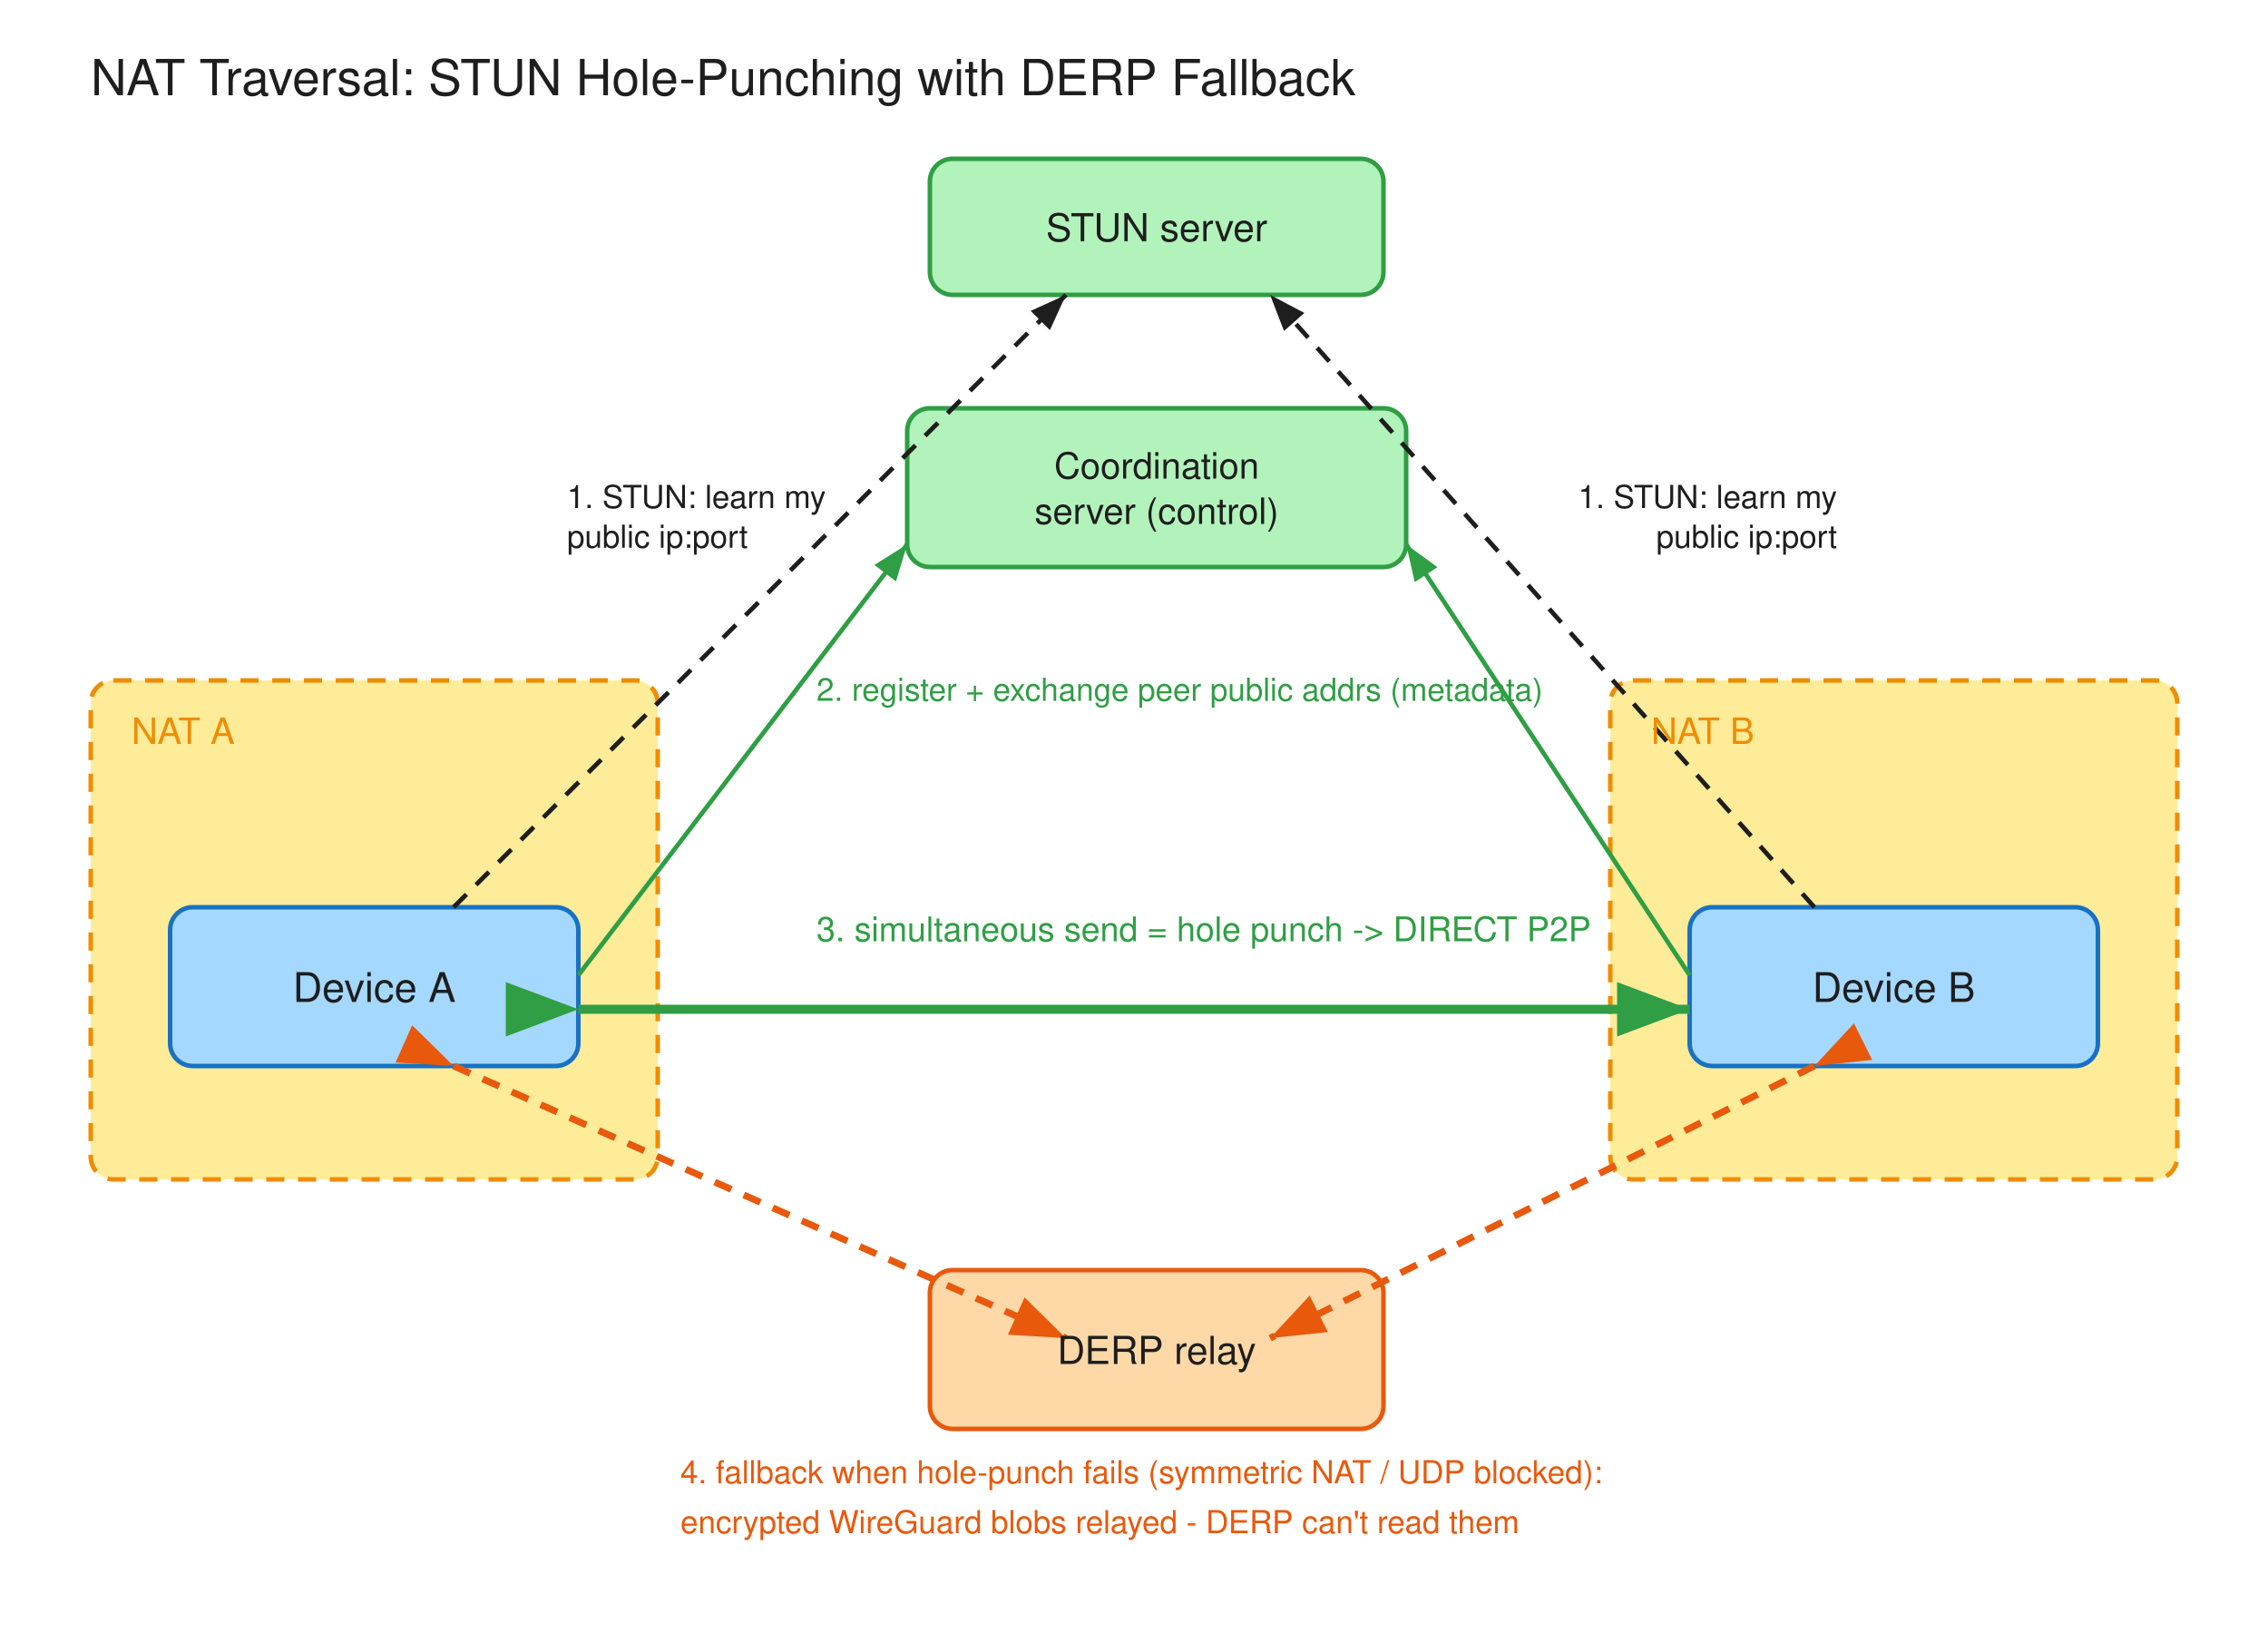
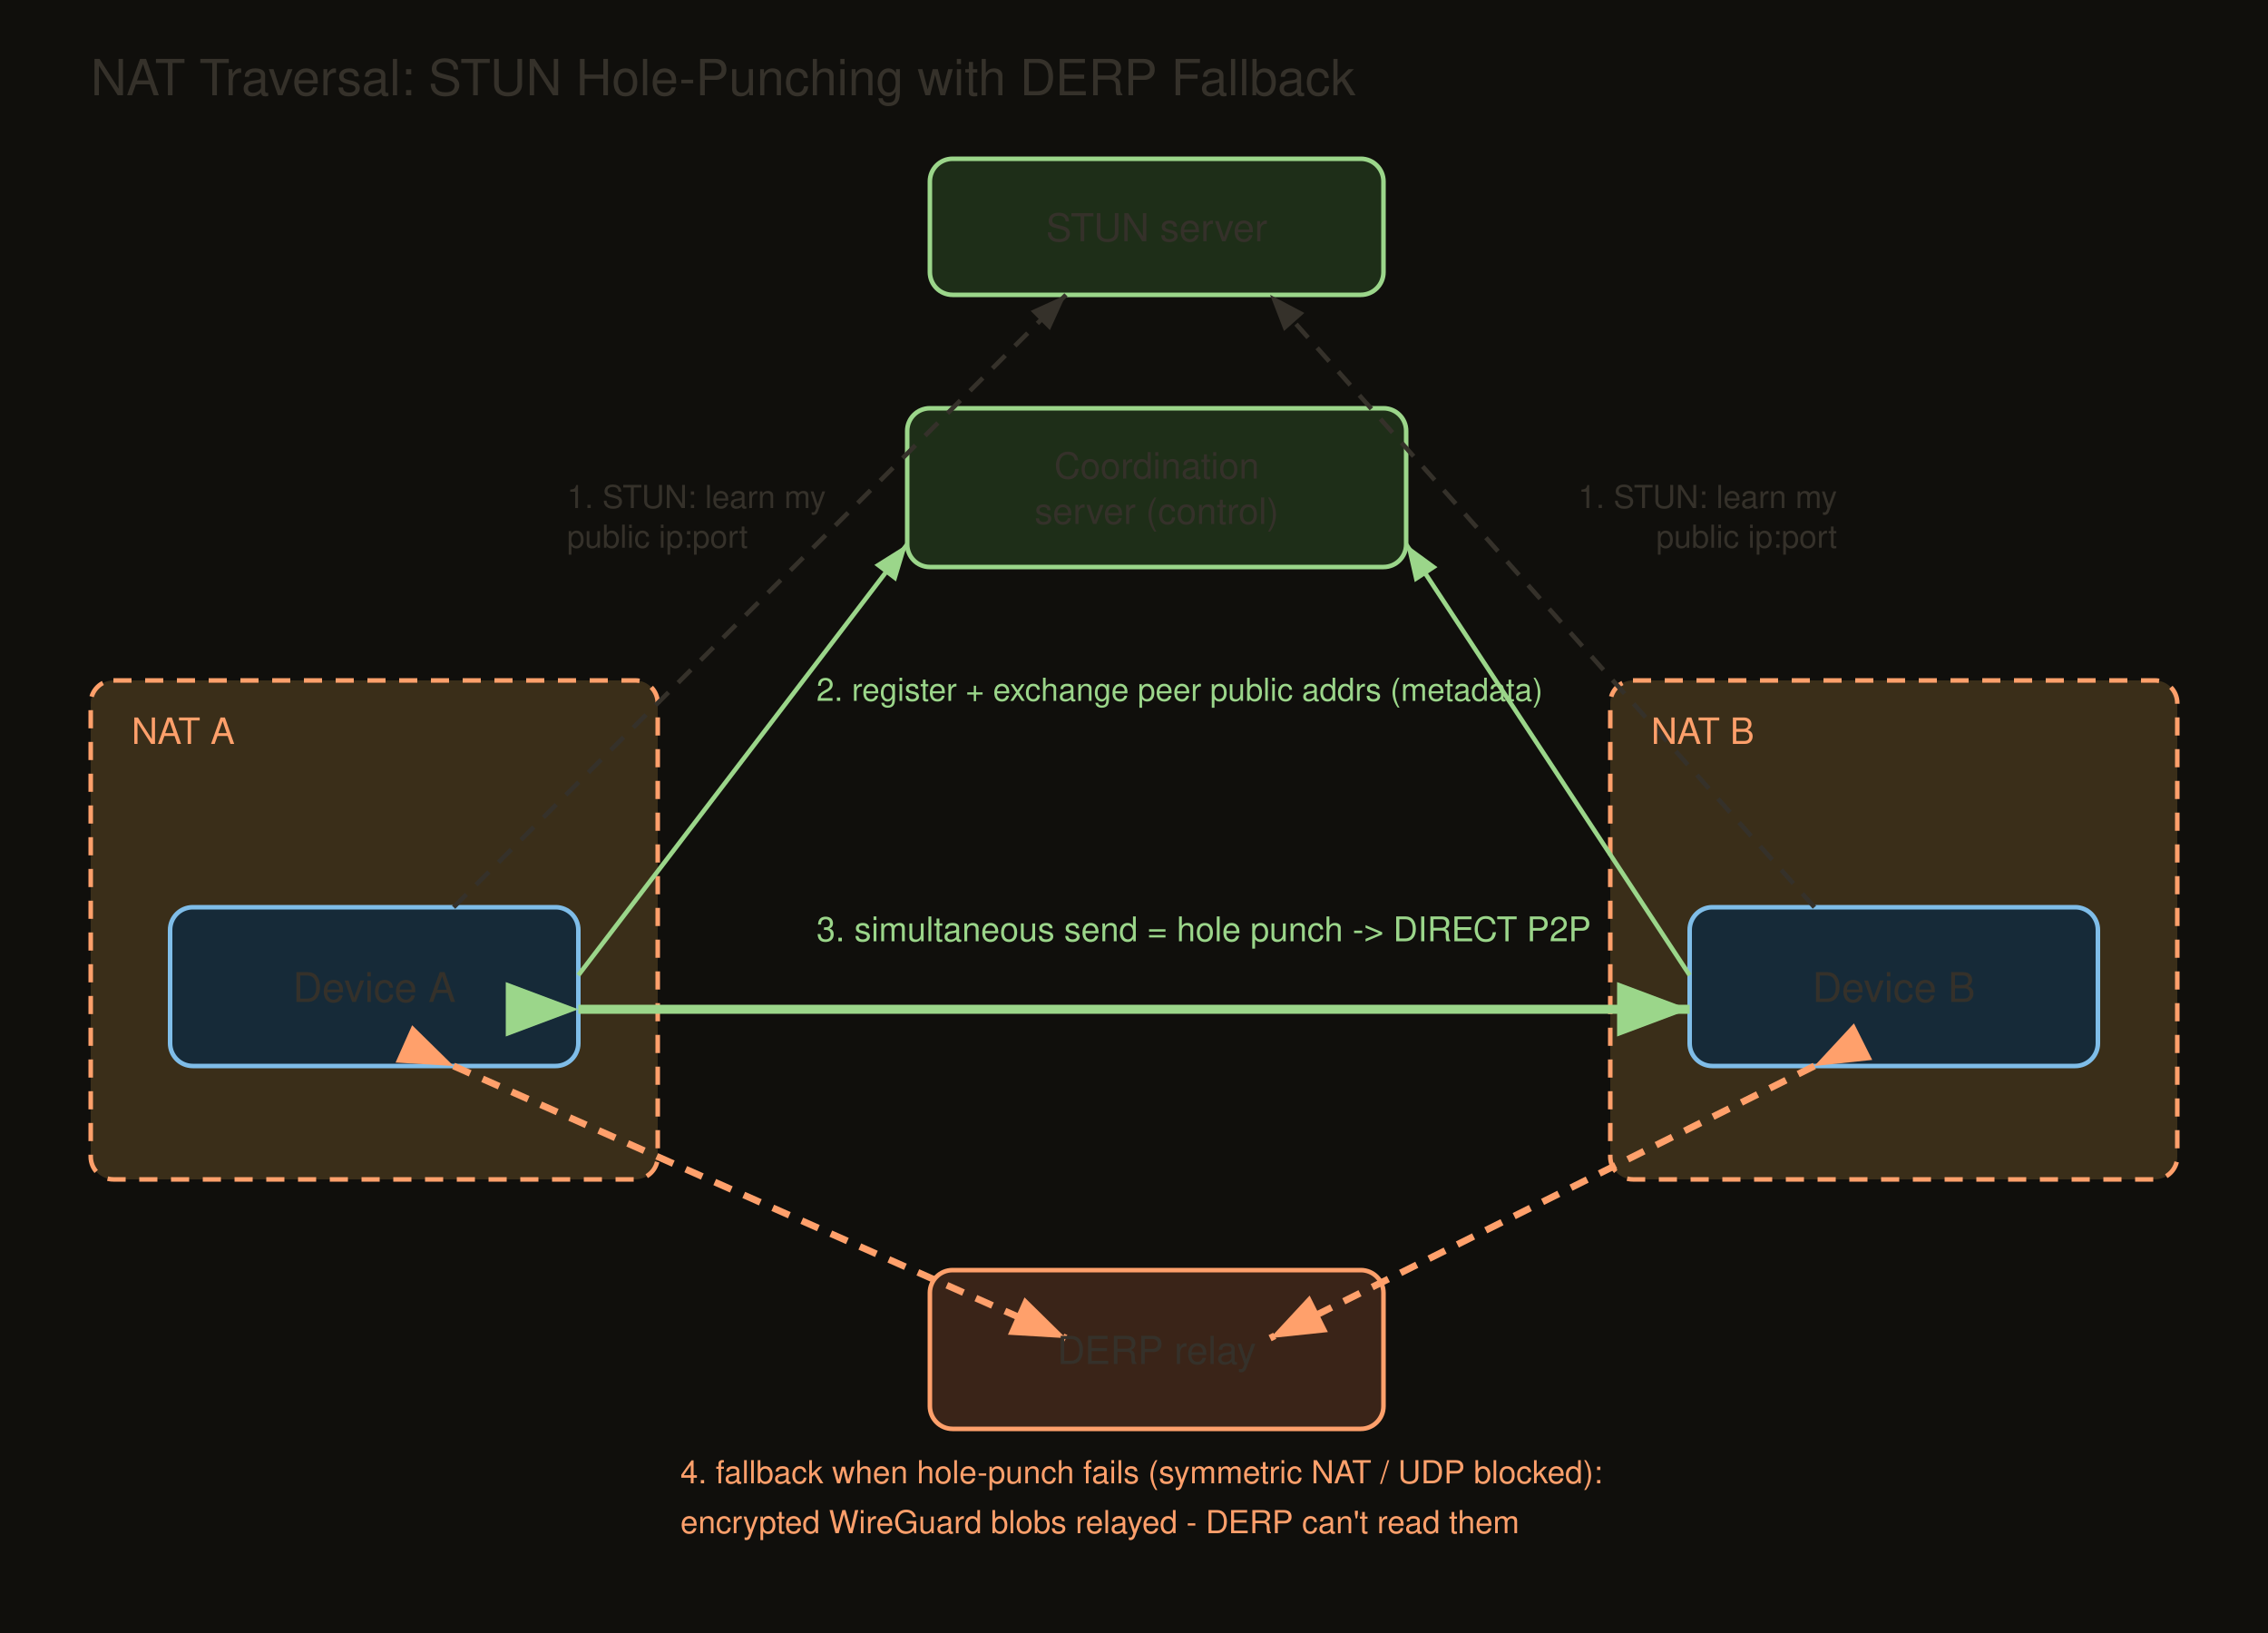
<svg xmlns="http://www.w3.org/2000/svg" width="1000" height="720" viewBox="0 0 1000 720" font-family="Segoe UI, Helvetica, Arial, sans-serif">
-   <rect width="1000" height="720" fill="#ffffff" />
+   <rect width="1000" height="720" fill="var(--c-sunken, #100f0c)" />
  <defs>
    <marker id="ah_1e1e1e" markerWidth="10" markerHeight="10" refX="8" refY="3" orient="auto" markerUnits="strokeWidth">
-       <path d="M0,0 L8,3 L0,6 Z" fill="#1e1e1e" />
+       <path d="M0,0 L8,3 L0,6 Z" fill="var(--c-text, #35312a)" />
    </marker>
    <marker id="ah_2f9e44" markerWidth="10" markerHeight="10" refX="8" refY="3" orient="auto" markerUnits="strokeWidth">
-       <path d="M0,0 L8,3 L0,6 Z" fill="#2f9e44" />
+       <path d="M0,0 L8,3 L0,6 Z" fill="var(--c-hue-green, #9bd68a)" />
    </marker>
    <marker id="ah_e8590c" markerWidth="10" markerHeight="10" refX="8" refY="3" orient="auto" markerUnits="strokeWidth">
-       <path d="M0,0 L8,3 L0,6 Z" fill="#e8590c" />
+       <path d="M0,0 L8,3 L0,6 Z" fill="var(--c-hue-orange, #ffa06b)" />
    </marker>
  </defs>
-   <rect x="40" y="300" width="250" height="220" rx="10" fill="#ffec99" fill-opacity="1.0" stroke="#f08c00" stroke-width="2" stroke-dasharray="8 6" />
-   <rect x="710" y="300" width="250" height="220" rx="10" fill="#ffec99" fill-opacity="1.0" stroke="#f08c00" stroke-width="2" stroke-dasharray="8 6" />
-   <rect x="75" y="400" width="180" height="70" rx="10" fill="#a5d8ff" fill-opacity="1.0" stroke="#1971c2" stroke-width="2" />
-   <rect x="745" y="400" width="180" height="70" rx="10" fill="#a5d8ff" fill-opacity="1.0" stroke="#1971c2" stroke-width="2" />
-   <rect x="410" y="70" width="200" height="60" rx="10" fill="#b2f2bb" fill-opacity="1.0" stroke="#2f9e44" stroke-width="2" />
-   <rect x="400" y="180" width="220" height="70" rx="10" fill="#b2f2bb" fill-opacity="1.0" stroke="#2f9e44" stroke-width="2" />
-   <rect x="410" y="560" width="200" height="70" rx="10" fill="#ffd8a8" fill-opacity="1.0" stroke="#e8590c" stroke-width="2" />
-   <line x1="200" y1="400" x2="470" y2="130" stroke="#1e1e1e" stroke-width="2" stroke-dasharray="8 6" marker-end="url(#ah_1e1e1e)" />
-   <line x1="800" y1="400" x2="560" y2="130" stroke="#1e1e1e" stroke-width="2" stroke-dasharray="8 6" marker-end="url(#ah_1e1e1e)" />
-   <line x1="255" y1="430" x2="400" y2="240" stroke="#2f9e44" stroke-width="2" marker-end="url(#ah_2f9e44)" />
-   <line x1="745" y1="430" x2="620" y2="240" stroke="#2f9e44" stroke-width="2" marker-end="url(#ah_2f9e44)" />
-   <line x1="255" y1="445" x2="745" y2="445" stroke="#2f9e44" stroke-width="4" marker-start="url(#ah_2f9e44)" marker-end="url(#ah_2f9e44)" />
-   <line x1="200" y1="470" x2="470" y2="590" stroke="#e8590c" stroke-width="3" stroke-dasharray="8 6" marker-start="url(#ah_e8590c)" marker-end="url(#ah_e8590c)" />
-   <line x1="800" y1="470" x2="560" y2="590" stroke="#e8590c" stroke-width="3" stroke-dasharray="8 6" marker-start="url(#ah_e8590c)" marker-end="url(#ah_e8590c)" />
-   <text x="40" y="42.0" font-size="22" fill="#1e1e1e" text-anchor="start">NAT Traversal:  STUN Hole-Punching  with  DERP Fallback</text>
-   <text x="58" y="328.0" font-size="16" fill="#f08c00" text-anchor="start">NAT  A</text>
-   <text x="728" y="328.0" font-size="16" fill="#f08c00" text-anchor="start">NAT  B</text>
-   <text x="165.0" y="441.75" font-size="18" fill="#1e1e1e" text-anchor="middle">Device A</text>
-   <text x="835.0" y="441.75" font-size="18" fill="#1e1e1e" text-anchor="middle">Device B</text>
-   <text x="510.0" y="106.375" font-size="17" fill="#1e1e1e" text-anchor="middle">STUN server</text>
-   <text x="510.0" y="211.0" font-size="16" fill="#1e1e1e" text-anchor="middle">Coordination</text>
-   <text x="510.0" y="231.0" font-size="16" fill="#1e1e1e" text-anchor="middle">server (control)</text>
-   <text x="510.0" y="601.375" font-size="17" fill="#1e1e1e" text-anchor="middle">DERP relay</text>
-   <text x="250" y="224.0" font-size="14" fill="#1e1e1e" text-anchor="start">1.  STUN: learn my</text>
-   <text x="250" y="241.5" font-size="14" fill="#1e1e1e" text-anchor="start">public ip:port</text>
-   <text x="810" y="224.0" font-size="14" fill="#1e1e1e" text-anchor="end">1.  STUN: learn my</text>
-   <text x="810" y="241.5" font-size="14" fill="#1e1e1e" text-anchor="end">public ip:port</text>
-   <text x="360" y="309.0" font-size="14" fill="#2f9e44" text-anchor="start">2.  register + exchange peer public addrs (metadata)</text>
-   <text x="360" y="415.0" font-size="15" fill="#2f9e44" text-anchor="start">3.  simultaneous send = hole punch  -&gt;  DIRECT P2P</text>
-   <text x="300" y="654.0" font-size="14" fill="#e8590c" text-anchor="start">4.  fallback when hole-punch fails (symmetric NAT / UDP blocked):</text>
-   <text x="300" y="676.0" font-size="14" fill="#e8590c" text-anchor="start">     encrypted WireGuard blobs relayed  -  DERP can't read them</text>
+   <rect x="40" y="300" width="250" height="220" rx="10" fill="var(--c-tint-accent, #3a2e19)" fill-opacity="1.0" stroke="var(--c-hue-orange, #ffa06b)" stroke-width="2" stroke-dasharray="8 6" />
+   <rect x="710" y="300" width="250" height="220" rx="10" fill="var(--c-tint-accent, #3a2e19)" fill-opacity="1.0" stroke="var(--c-hue-orange, #ffa06b)" stroke-width="2" stroke-dasharray="8 6" />
+   <rect x="75" y="400" width="180" height="70" rx="10" fill="var(--c-tint-blue, #162a38)" fill-opacity="1.0" stroke="var(--c-hue-blue, #7fbde8)" stroke-width="2" />
+   <rect x="745" y="400" width="180" height="70" rx="10" fill="var(--c-tint-blue, #162a38)" fill-opacity="1.0" stroke="var(--c-hue-blue, #7fbde8)" stroke-width="2" />
+   <rect x="410" y="70" width="200" height="60" rx="10" fill="var(--c-tint-green, #1e2e18)" fill-opacity="1.0" stroke="var(--c-hue-green, #9bd68a)" stroke-width="2" />
+   <rect x="400" y="180" width="220" height="70" rx="10" fill="var(--c-tint-green, #1e2e18)" fill-opacity="1.0" stroke="var(--c-hue-green, #9bd68a)" stroke-width="2" />
+   <rect x="410" y="560" width="200" height="70" rx="10" fill="var(--c-tint-orange, #3a2418)" fill-opacity="1.0" stroke="var(--c-hue-orange, #ffa06b)" stroke-width="2" />
+   <line x1="200" y1="400" x2="470" y2="130" stroke="var(--c-text, #35312a)" stroke-width="2" stroke-dasharray="8 6" marker-end="url(#ah_1e1e1e)" />
+   <line x1="800" y1="400" x2="560" y2="130" stroke="var(--c-text, #35312a)" stroke-width="2" stroke-dasharray="8 6" marker-end="url(#ah_1e1e1e)" />
+   <line x1="255" y1="430" x2="400" y2="240" stroke="var(--c-hue-green, #9bd68a)" stroke-width="2" marker-end="url(#ah_2f9e44)" />
+   <line x1="745" y1="430" x2="620" y2="240" stroke="var(--c-hue-green, #9bd68a)" stroke-width="2" marker-end="url(#ah_2f9e44)" />
+   <line x1="255" y1="445" x2="745" y2="445" stroke="var(--c-hue-green, #9bd68a)" stroke-width="4" marker-start="url(#ah_2f9e44)" marker-end="url(#ah_2f9e44)" />
+   <line x1="200" y1="470" x2="470" y2="590" stroke="var(--c-hue-orange, #ffa06b)" stroke-width="3" stroke-dasharray="8 6" marker-start="url(#ah_e8590c)" marker-end="url(#ah_e8590c)" />
+   <line x1="800" y1="470" x2="560" y2="590" stroke="var(--c-hue-orange, #ffa06b)" stroke-width="3" stroke-dasharray="8 6" marker-start="url(#ah_e8590c)" marker-end="url(#ah_e8590c)" />
+   <text x="40" y="42.0" font-size="22" fill="var(--c-text, #35312a)" text-anchor="start">NAT Traversal:  STUN Hole-Punching  with  DERP Fallback</text>
+   <text x="58" y="328.0" font-size="16" fill="var(--c-hue-orange, #ffa06b)" text-anchor="start">NAT  A</text>
+   <text x="728" y="328.0" font-size="16" fill="var(--c-hue-orange, #ffa06b)" text-anchor="start">NAT  B</text>
+   <text x="165.0" y="441.75" font-size="18" fill="var(--c-text, #35312a)" text-anchor="middle">Device A</text>
+   <text x="835.0" y="441.75" font-size="18" fill="var(--c-text, #35312a)" text-anchor="middle">Device B</text>
+   <text x="510.0" y="106.375" font-size="17" fill="var(--c-text, #35312a)" text-anchor="middle">STUN server</text>
+   <text x="510.0" y="211.0" font-size="16" fill="var(--c-text, #35312a)" text-anchor="middle">Coordination</text>
+   <text x="510.0" y="231.0" font-size="16" fill="var(--c-text, #35312a)" text-anchor="middle">server (control)</text>
+   <text x="510.0" y="601.375" font-size="17" fill="var(--c-text, #35312a)" text-anchor="middle">DERP relay</text>
+   <text x="250" y="224.0" font-size="14" fill="var(--c-text, #35312a)" text-anchor="start">1.  STUN: learn my</text>
+   <text x="250" y="241.5" font-size="14" fill="var(--c-text, #35312a)" text-anchor="start">public ip:port</text>
+   <text x="810" y="224.0" font-size="14" fill="var(--c-text, #35312a)" text-anchor="end">1.  STUN: learn my</text>
+   <text x="810" y="241.5" font-size="14" fill="var(--c-text, #35312a)" text-anchor="end">public ip:port</text>
+   <text x="360" y="309.0" font-size="14" fill="var(--c-hue-green, #9bd68a)" text-anchor="start">2.  register + exchange peer public addrs (metadata)</text>
+   <text x="360" y="415.0" font-size="15" fill="var(--c-hue-green, #9bd68a)" text-anchor="start">3.  simultaneous send = hole punch  -&gt;  DIRECT P2P</text>
+   <text x="300" y="654.0" font-size="14" fill="var(--c-hue-orange, #ffa06b)" text-anchor="start">4.  fallback when hole-punch fails (symmetric NAT / UDP blocked):</text>
+   <text x="300" y="676.0" font-size="14" fill="var(--c-hue-orange, #ffa06b)" text-anchor="start">     encrypted WireGuard blobs relayed  -  DERP can't read them</text>
</svg>
